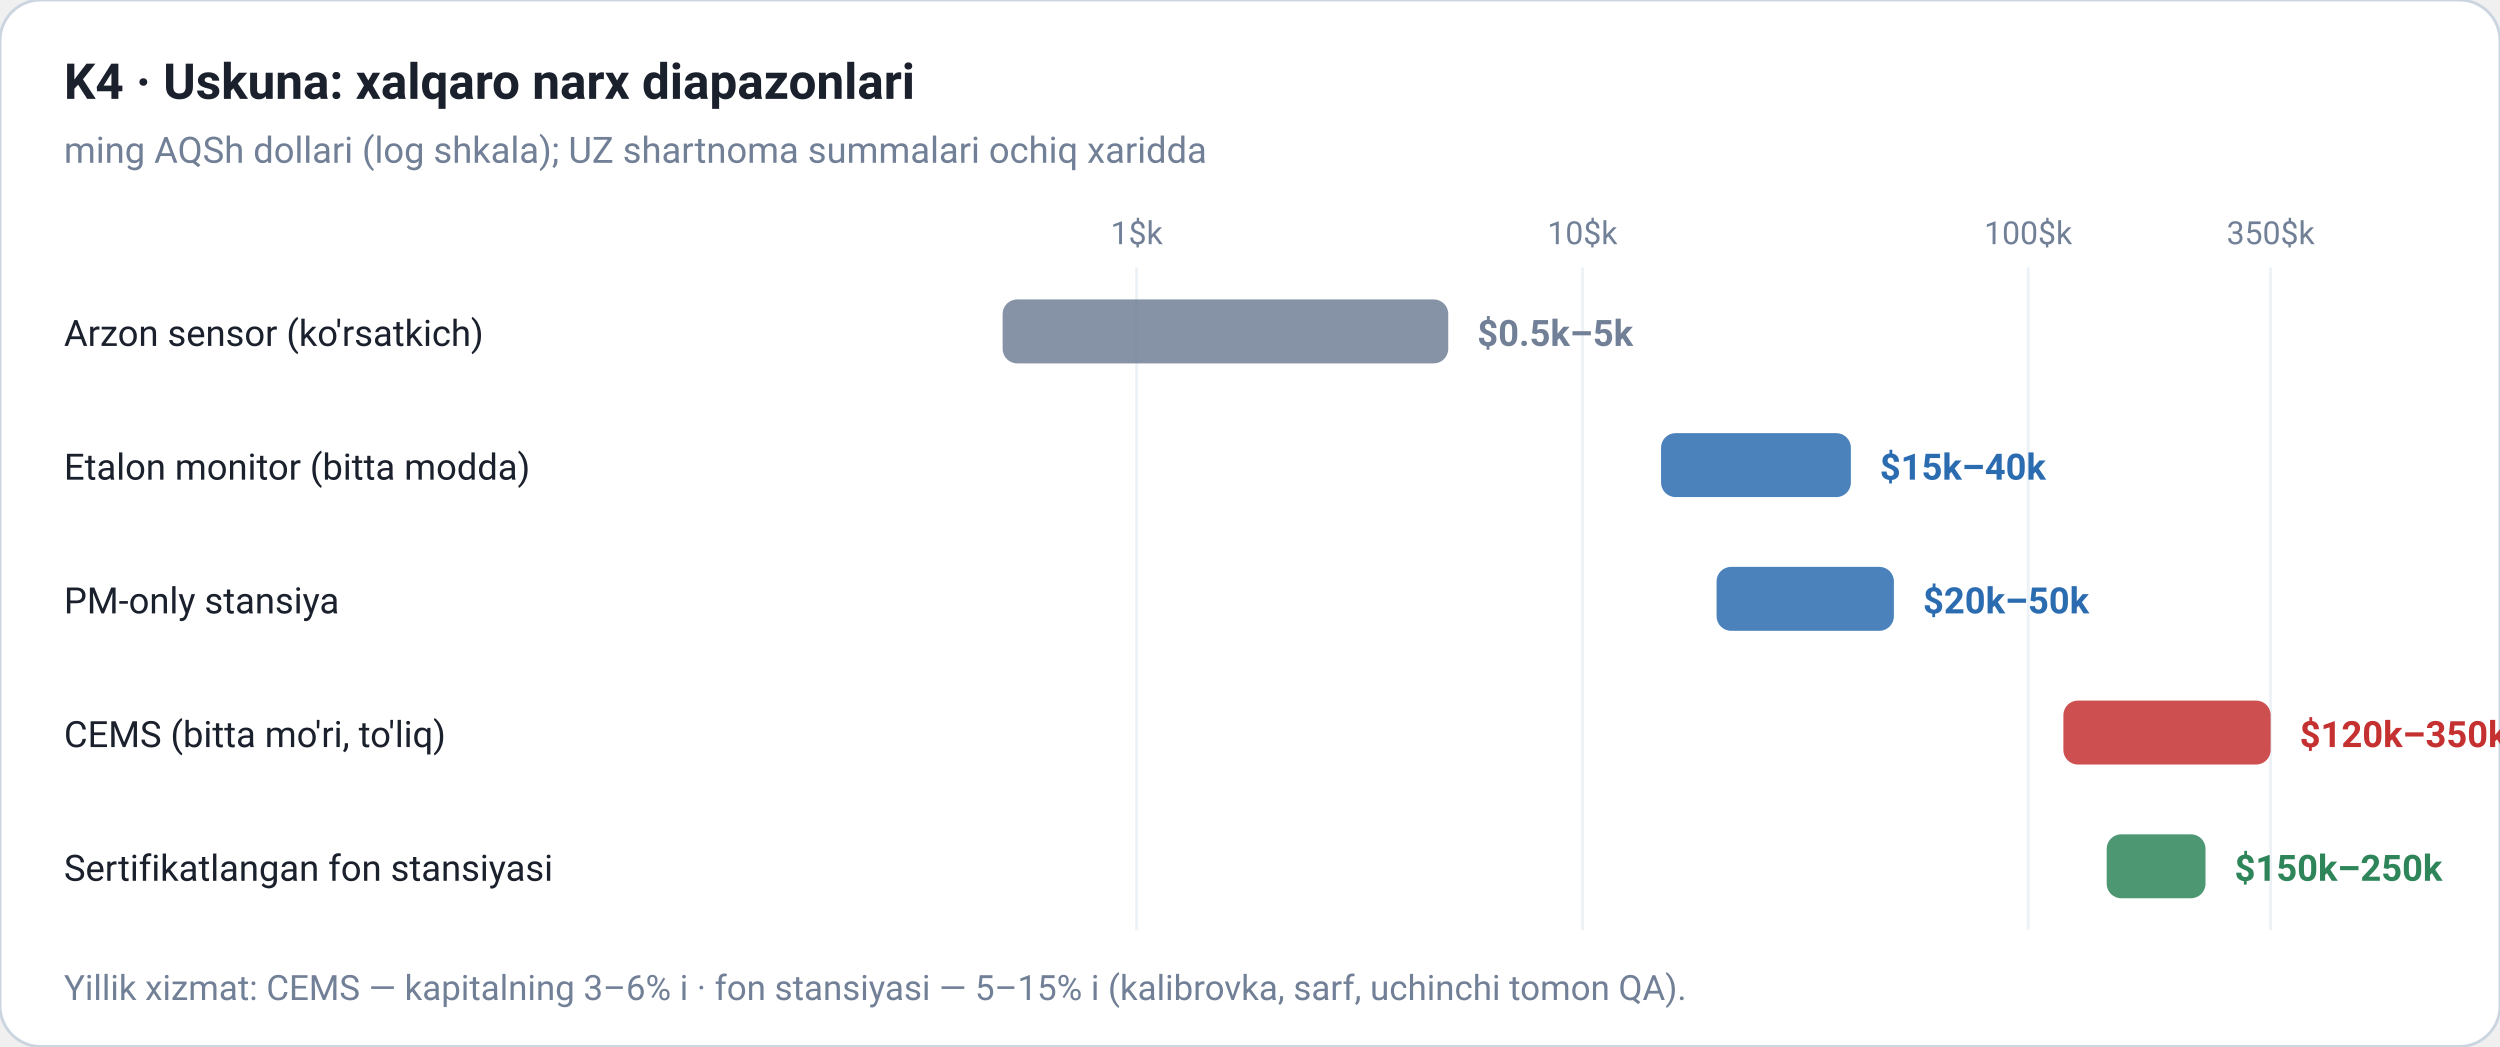
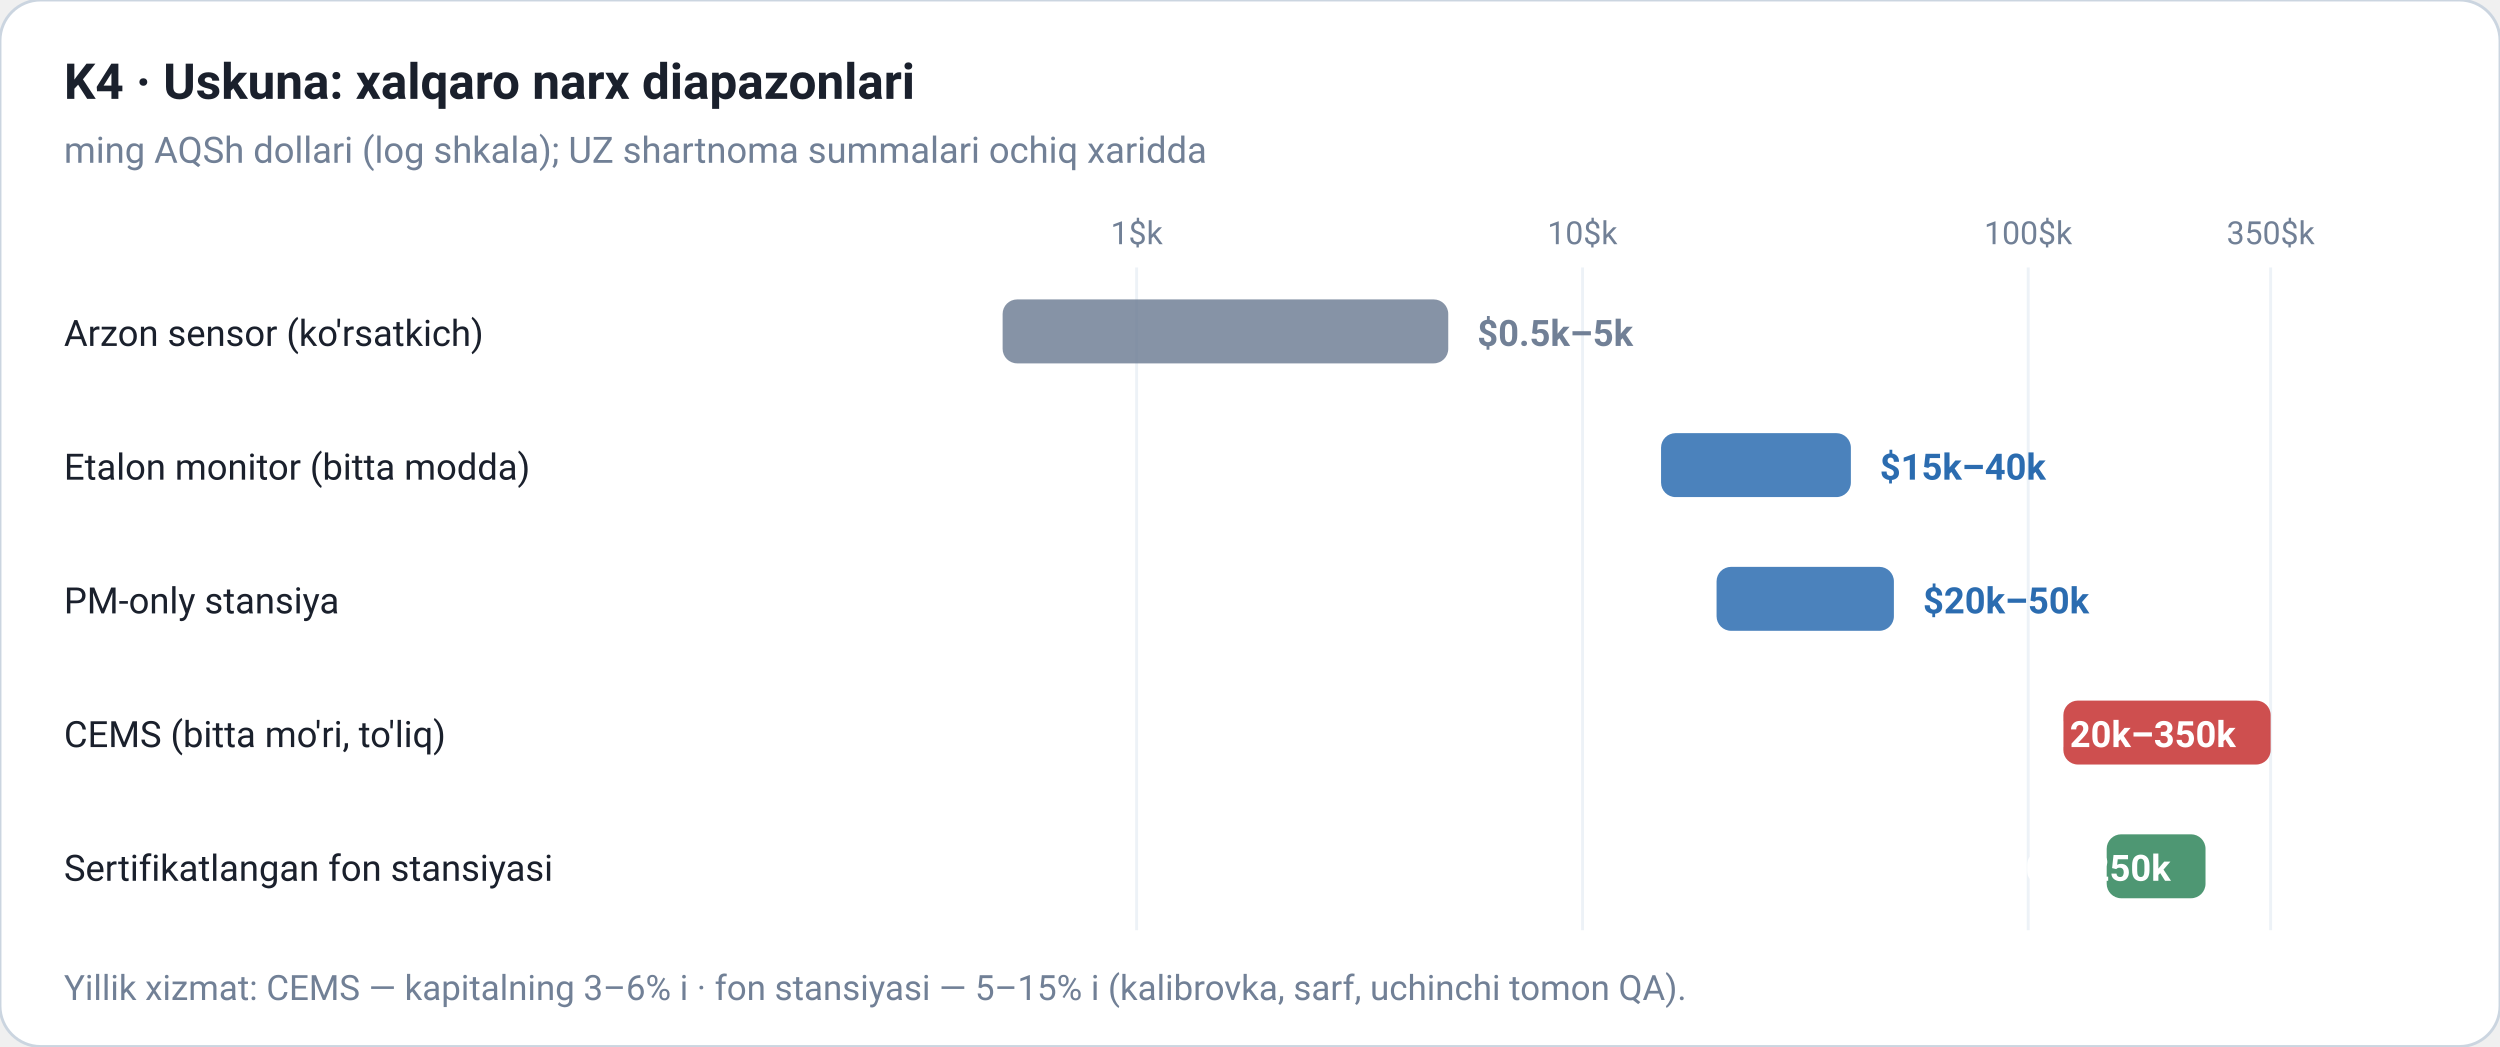
<svg xmlns="http://www.w3.org/2000/svg" viewBox="0 0 860 360" width="100%" role="img" aria-label="Uskuna xarajati diapazonlari" font-family="system-ui,-apple-system,Segoe UI,Roboto,Arial,sans-serif">
  <rect width="860" height="360" rx="14" fill="#ffffff" />
  <rect width="860" height="360" rx="14" fill="none" stroke="#cbd5e0" />
  <text x="22" y="34" font-size="17" fill="#1a202c" text-anchor="start" font-weight="700">K4 · Uskuna: xalqaro narx diapazonlari</text>
  <text x="22" y="56" font-size="12.5" fill="#718096" text-anchor="start" font-weight="400">ming AQSh dollari (log shkala); UZ shartnoma summalari ochiq xaridda</text>
  <line x1="391.0" y1="92.0" x2="391.0" y2="320.0" stroke="#edf2f7" stroke-width="1" />
  <text x="391.017" y="84" font-size="11" fill="#718096" text-anchor="middle" font-weight="400">1$k</text>
  <line x1="544.4" y1="92.0" x2="544.4" y2="320.0" stroke="#edf2f7" stroke-width="1" />
  <text x="544.351" y="84" font-size="11" fill="#718096" text-anchor="middle" font-weight="400">10$k</text>
  <line x1="697.7" y1="92.0" x2="697.7" y2="320.0" stroke="#edf2f7" stroke-width="1" />
  <text x="697.684" y="84" font-size="11" fill="#718096" text-anchor="middle" font-weight="400">100$k</text>
  <line x1="781.1" y1="92.0" x2="781.1" y2="320.0" stroke="#edf2f7" stroke-width="1" />
  <text x="781.108" y="84" font-size="11" fill="#718096" text-anchor="middle" font-weight="400">350$k</text>
  <text x="22" y="119" font-size="12.5" fill="#1a202c" text-anchor="start" font-weight="400">Arzon sensor (ko'rsatkich)</text>
  <rect x="344.9" y="103.0" width="153.3" height="22.0" rx="5" fill="#718096" opacity="0.85" />
  <text x="508.193" y="119" font-size="12.5" fill="#718096" text-anchor="start" font-weight="600">$0.5k–5k</text>
  <text x="22" y="165" font-size="12.5" fill="#1a202c" text-anchor="start" font-weight="400">Etalon monitor (bitta modda)</text>
  <rect x="571.4" y="149.0" width="65.3" height="22.0" rx="5" fill="#2b6cb0" opacity="0.85" />
  <text x="646.667" y="165" font-size="12.5" fill="#2b6cb0" text-anchor="start" font-weight="600">$15k–40k</text>
  <text x="22" y="211" font-size="12.5" fill="#1a202c" text-anchor="start" font-weight="400">PM-only stansiya</text>
  <rect x="590.5" y="195.0" width="61.0" height="22.0" rx="5" fill="#2b6cb0" opacity="0.85" />
  <text x="661.526" y="211" font-size="12.5" fill="#2b6cb0" text-anchor="start" font-weight="600">$20k–50k</text>
  <text x="22" y="257" font-size="12.5" fill="#1a202c" text-anchor="start" font-weight="400">CEMS (bitta mo'ri, to'liq)</text>
  <rect x="709.8" y="241.0" width="71.3" height="22.0" rx="5" fill="#c53030" opacity="0.85" />
-   <text x="791.108" y="257" font-size="12.5" fill="#c53030" text-anchor="start" font-weight="600">$120k–350k</text>
+   <text x="769.108" y="257" font-size="12.5" fill="#ffffff" text-anchor="end" font-weight="600">$120k–350k</text>
  <text x="22" y="303" font-size="12.5" fill="#1a202c" text-anchor="start" font-weight="400">Sertifikatlangan fon stansiyasi</text>
  <rect x="724.7" y="287.0" width="34.0" height="22.0" rx="5" fill="#2f855a" opacity="0.85" />
-   <text x="768.702" y="303" font-size="12.5" fill="#2f855a" text-anchor="start" font-weight="600">$150k–250k</text>
+   <text x="746.702" y="303" font-size="12.5" fill="#ffffff" text-anchor="end" font-weight="600">$150k–250k</text>
  <text x="22" y="344" font-size="12" fill="#718096" text-anchor="start" font-weight="400">Yillik xizmat: CEMS — kapitalning 3–6% i · fon stansiyasi — 5–15% i (kalibrovka, sarf, uchinchi tomon QA).</text>
</svg>
